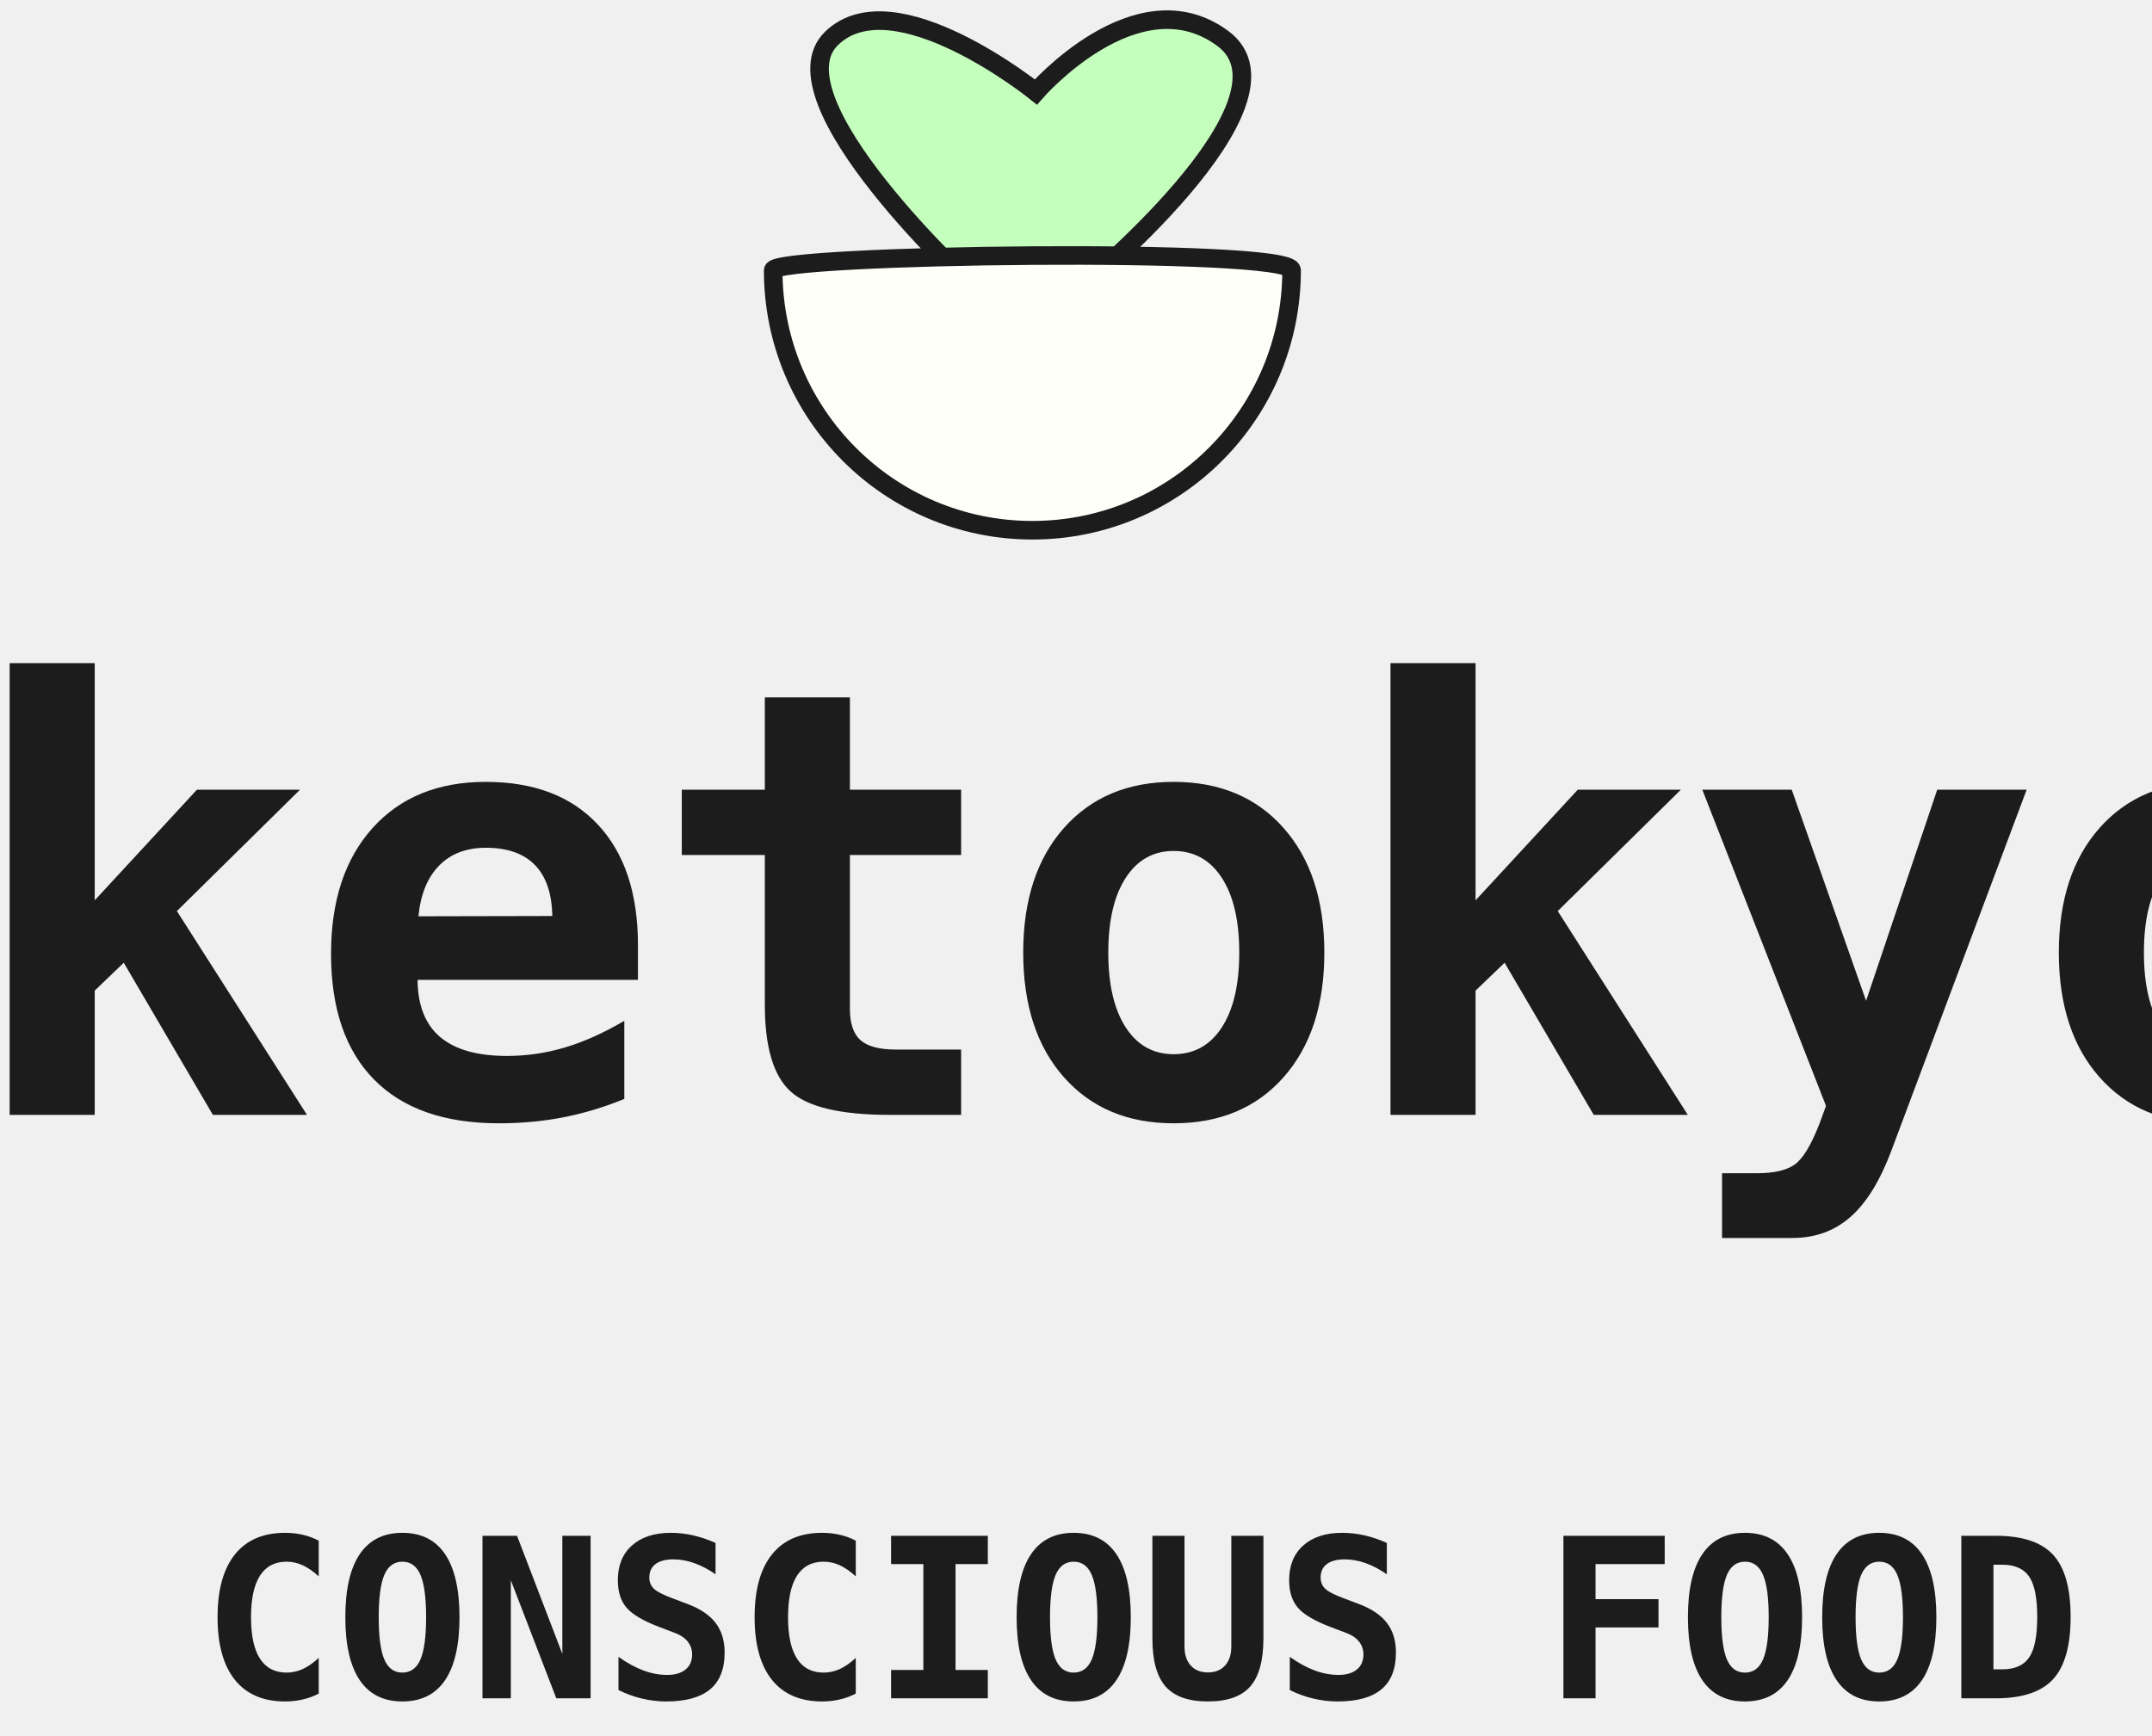
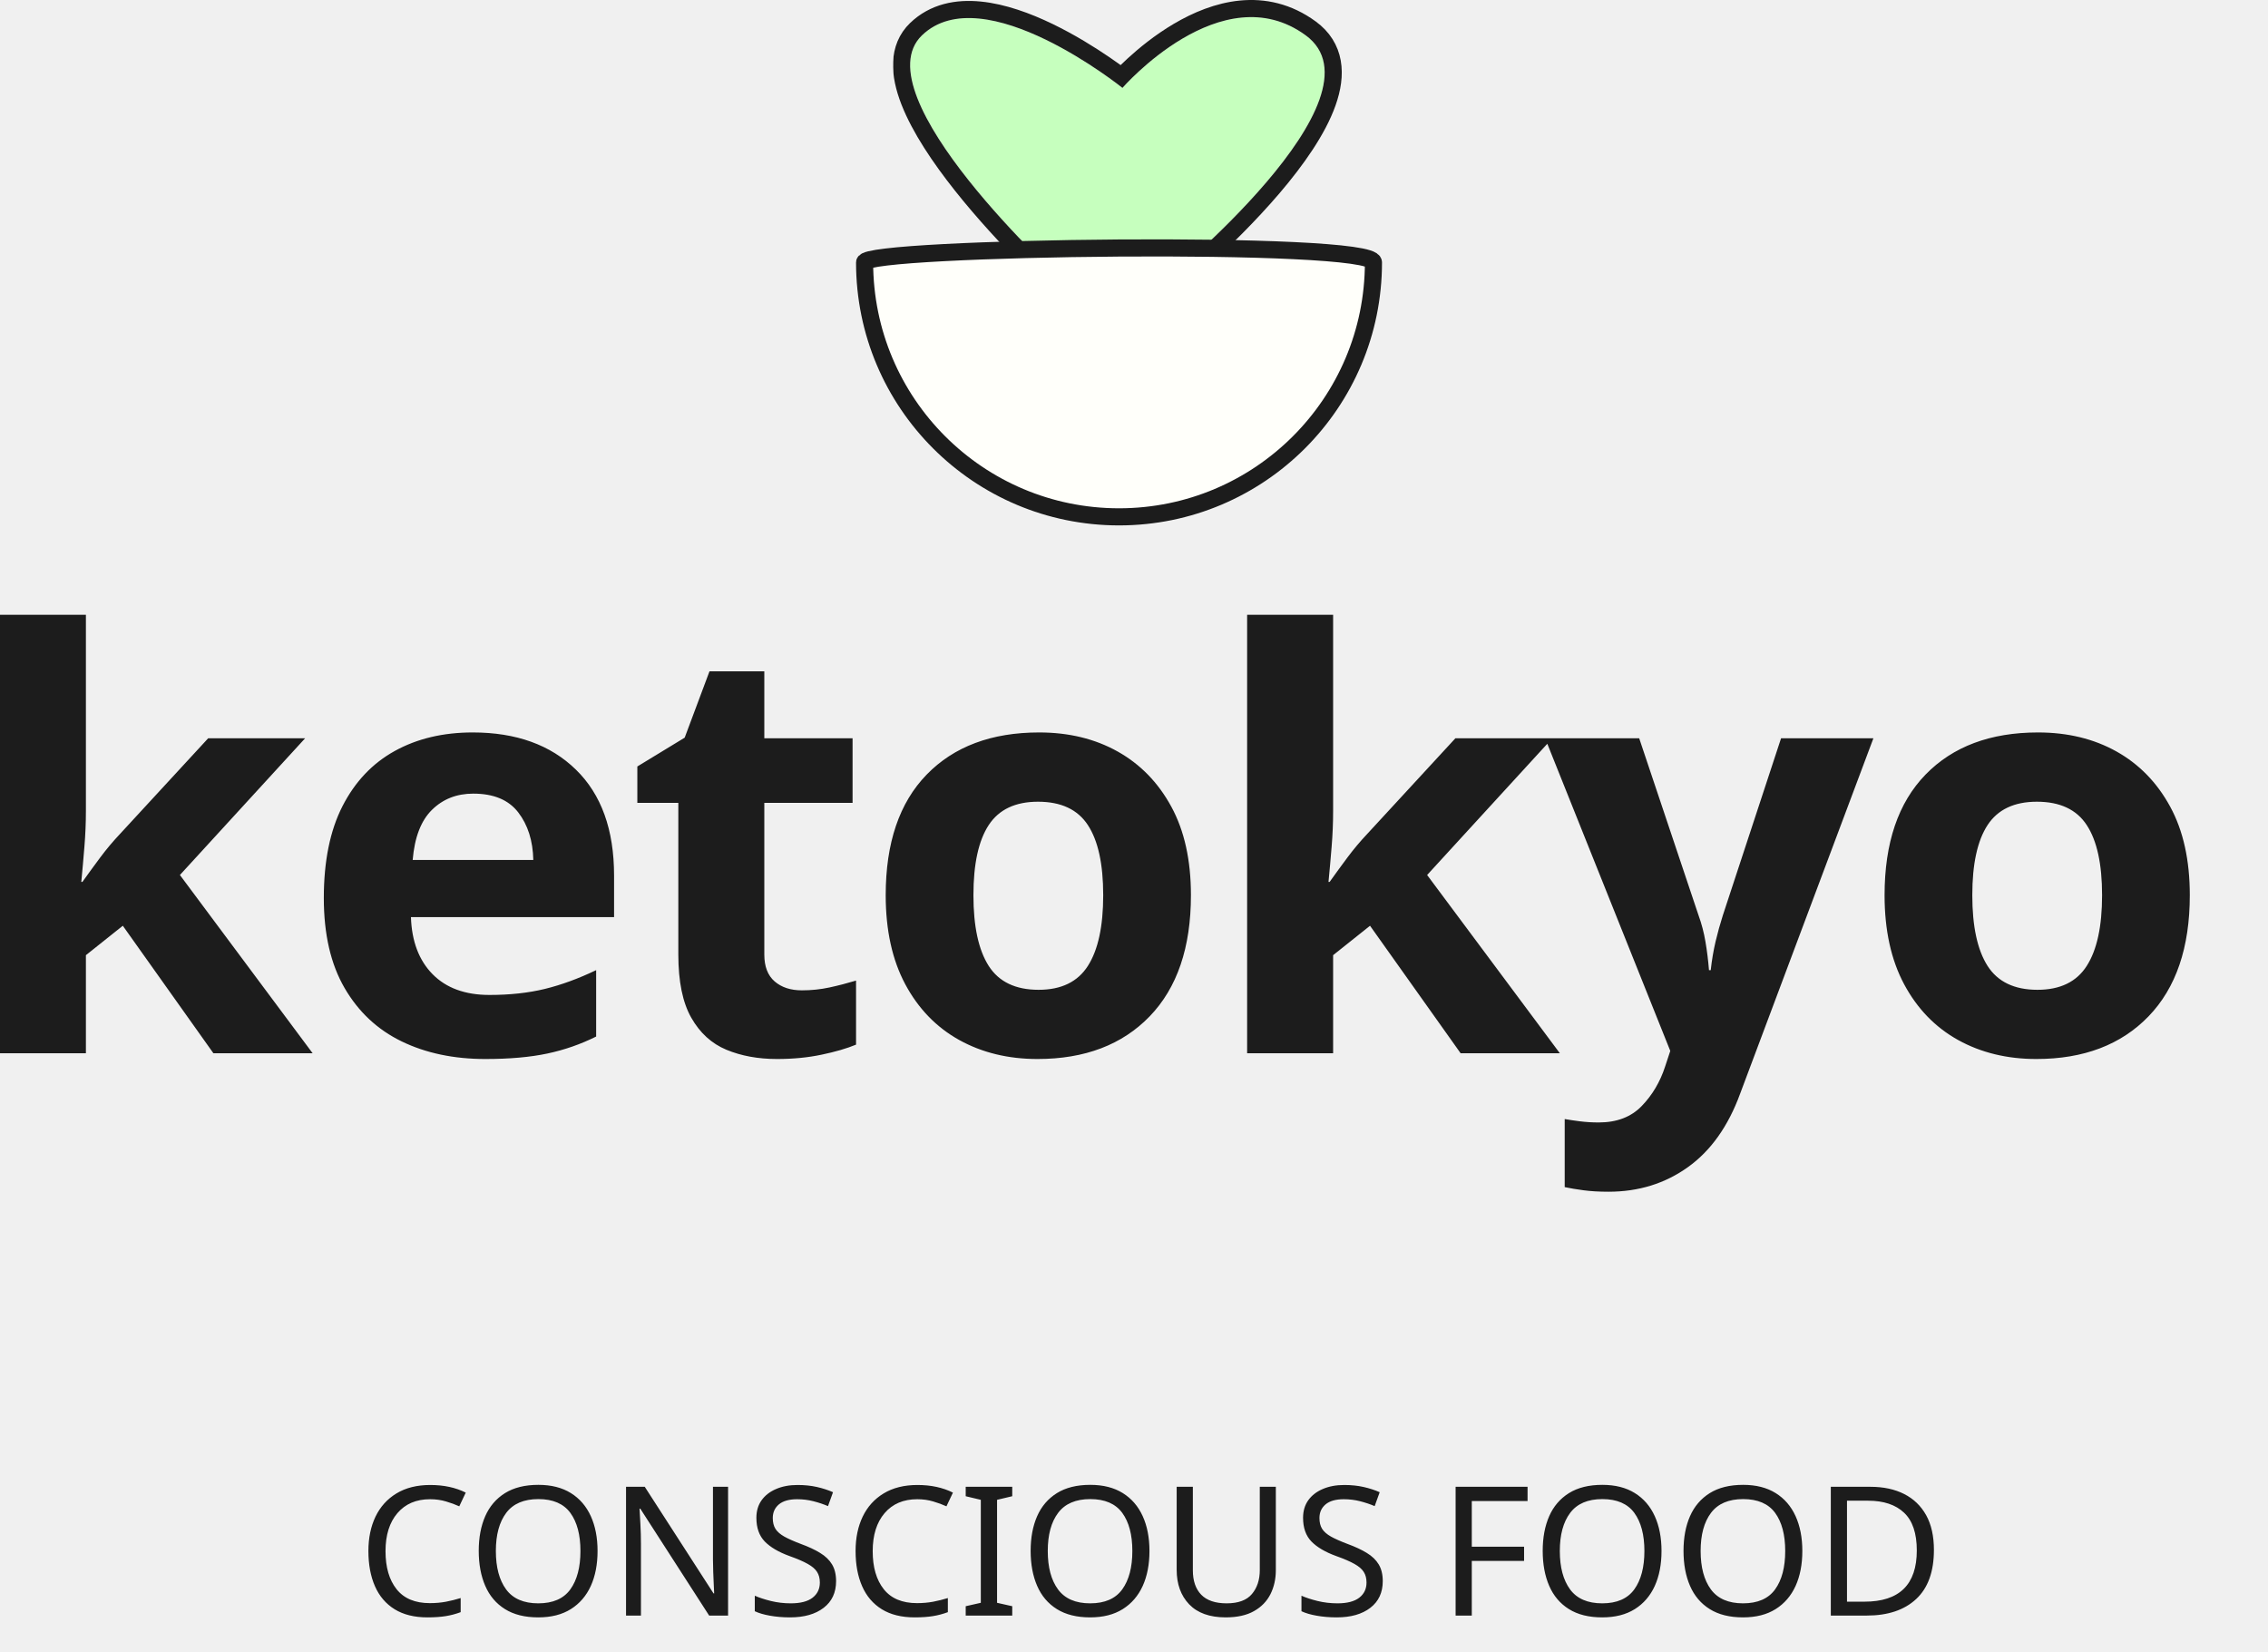
- <svg xmlns="http://www.w3.org/2000/svg" width="579px" height="467px" viewBox="0 0 579 467" version="1.1">
-   <defs />
-   <g id="Brand" stroke="none" stroke-width="1" fill="none" fill-rule="evenodd">
-     <g id="Label" transform="translate(-435, -251)">
-       <g id="main_image" transform="translate(423.0284, 256.2936)">
-         <path d="M235.724,5.012 C252.555,-11.258 290.677,19.455 290.677,19.455 C290.677,19.455 317.877,-11.913 340.915,5.012 C363.952,21.938 303.078,72.319 299.394,75.026 C293.426,79.411 281.011,78.156 277.085,75.026 C272.782,71.596 218.892,21.282 235.724,5.012 Z" id="Oval-1" stroke="#1C1C1C" stroke-width="5" fill="#C5FFBD" />
-         <path d="M289.738,137.386 C328.253,137.386 359.476,106.072 359.476,67.444 C359.476,61.193 220,63.123 220,67.444 C220,106.072 251.223,137.386 289.738,137.386 Z" id="Oval-1" stroke="#1C1C1C" stroke-width="5" fill="#FFFFFA" />
-         <text id="ketokyo" font-family="Consolas-Bold, Consolas" font-size="160" font-weight="bold" letter-spacing="-3.449" fill="#1C1C1C">
-           <tspan x="0.972" y="294.706">ketokyo</tspan>
+ <svg xmlns="http://www.w3.org/2000/svg" xmlns:xlink="http://www.w3.org/1999/xlink" width="530px" height="386px" viewBox="0 0 530 386" version="1.1">
+   <defs>
+     <path d="M13.405,4.26 C27.754,-9.569 60.255,16.537 60.255,16.537 C60.255,16.537 83.443,-10.127 103.084,4.26 C122.724,18.647 70.827,61.473 67.686,63.773 C62.598,67.501 52.014,66.434 48.666,63.773 C44.999,60.858 -0.945,18.09 13.405,4.26 Z" id="path-1" />
+     <mask id="mask-2" maskContentUnits="userSpaceOnUse" maskUnits="objectBoundingBox" x="-4" y="-4" width="104.873" height="74.185">
+       <rect x="6.637" y="-4" width="104.873" height="74.185" fill="white" />
+       <use xlink:href="#path-1" fill="black" />
+     </mask>
+   </defs>
+   <g id="web" stroke="none" stroke-width="1" fill="none" fill-rule="evenodd">
+     <g id="Desktop-HD" transform="translate(-459, -202)">
+       <g id="Group-2" transform="translate(446, 206)">
+         <text id="ketokyo" font-family="Menlo-Bold, Menlo" font-size="134.828" font-weight="bold" letter-spacing="-3.449" fill="#1C1C1C">
+           <tspan x="2.464" y="242.131">ketokyo</tspan>
        </text>
-         <text id="CONSCIOUS-FOOD" font-family="Consolas-Bold, Consolas" font-size="60" font-weight="bold" fill="#1C1C1C">
-           <tspan x="66.054" y="451.706">CONSCIOUS FOOD</tspan>
+         <text id="CONSCIOUS-FOOD" font-family="Menlo-Regular, Menlo" font-size="42.134" font-weight="normal" fill="#1C1C1C">
+           <tspan x="96.512" y="373.541">CONSCIOUS FOOD</tspan>
        </text>
+         <g id="Group" transform="translate(215.0461, 0)">
+           <g id="Oval-1">
+             <use fill="#C6FFBE" fill-rule="evenodd" xlink:href="#path-1" />
+             <use stroke="#1C1C1C" mask="url(#mask-2)" stroke-width="8" xlink:href="#path-1" />
+           </g>
+           <path d="M59.454,116.781 C92.289,116.781 118.908,90.163 118.908,57.328 C118.908,52.015 -2.58959633e-09,53.656 0,57.328 C2.31518573e-08,90.163 26.618,116.781 59.454,116.781 Z" id="Oval-1" stroke="#1C1C1C" stroke-width="4" fill="#FFFFFA" />
+         </g>
      </g>
    </g>
  </g>
</svg>
